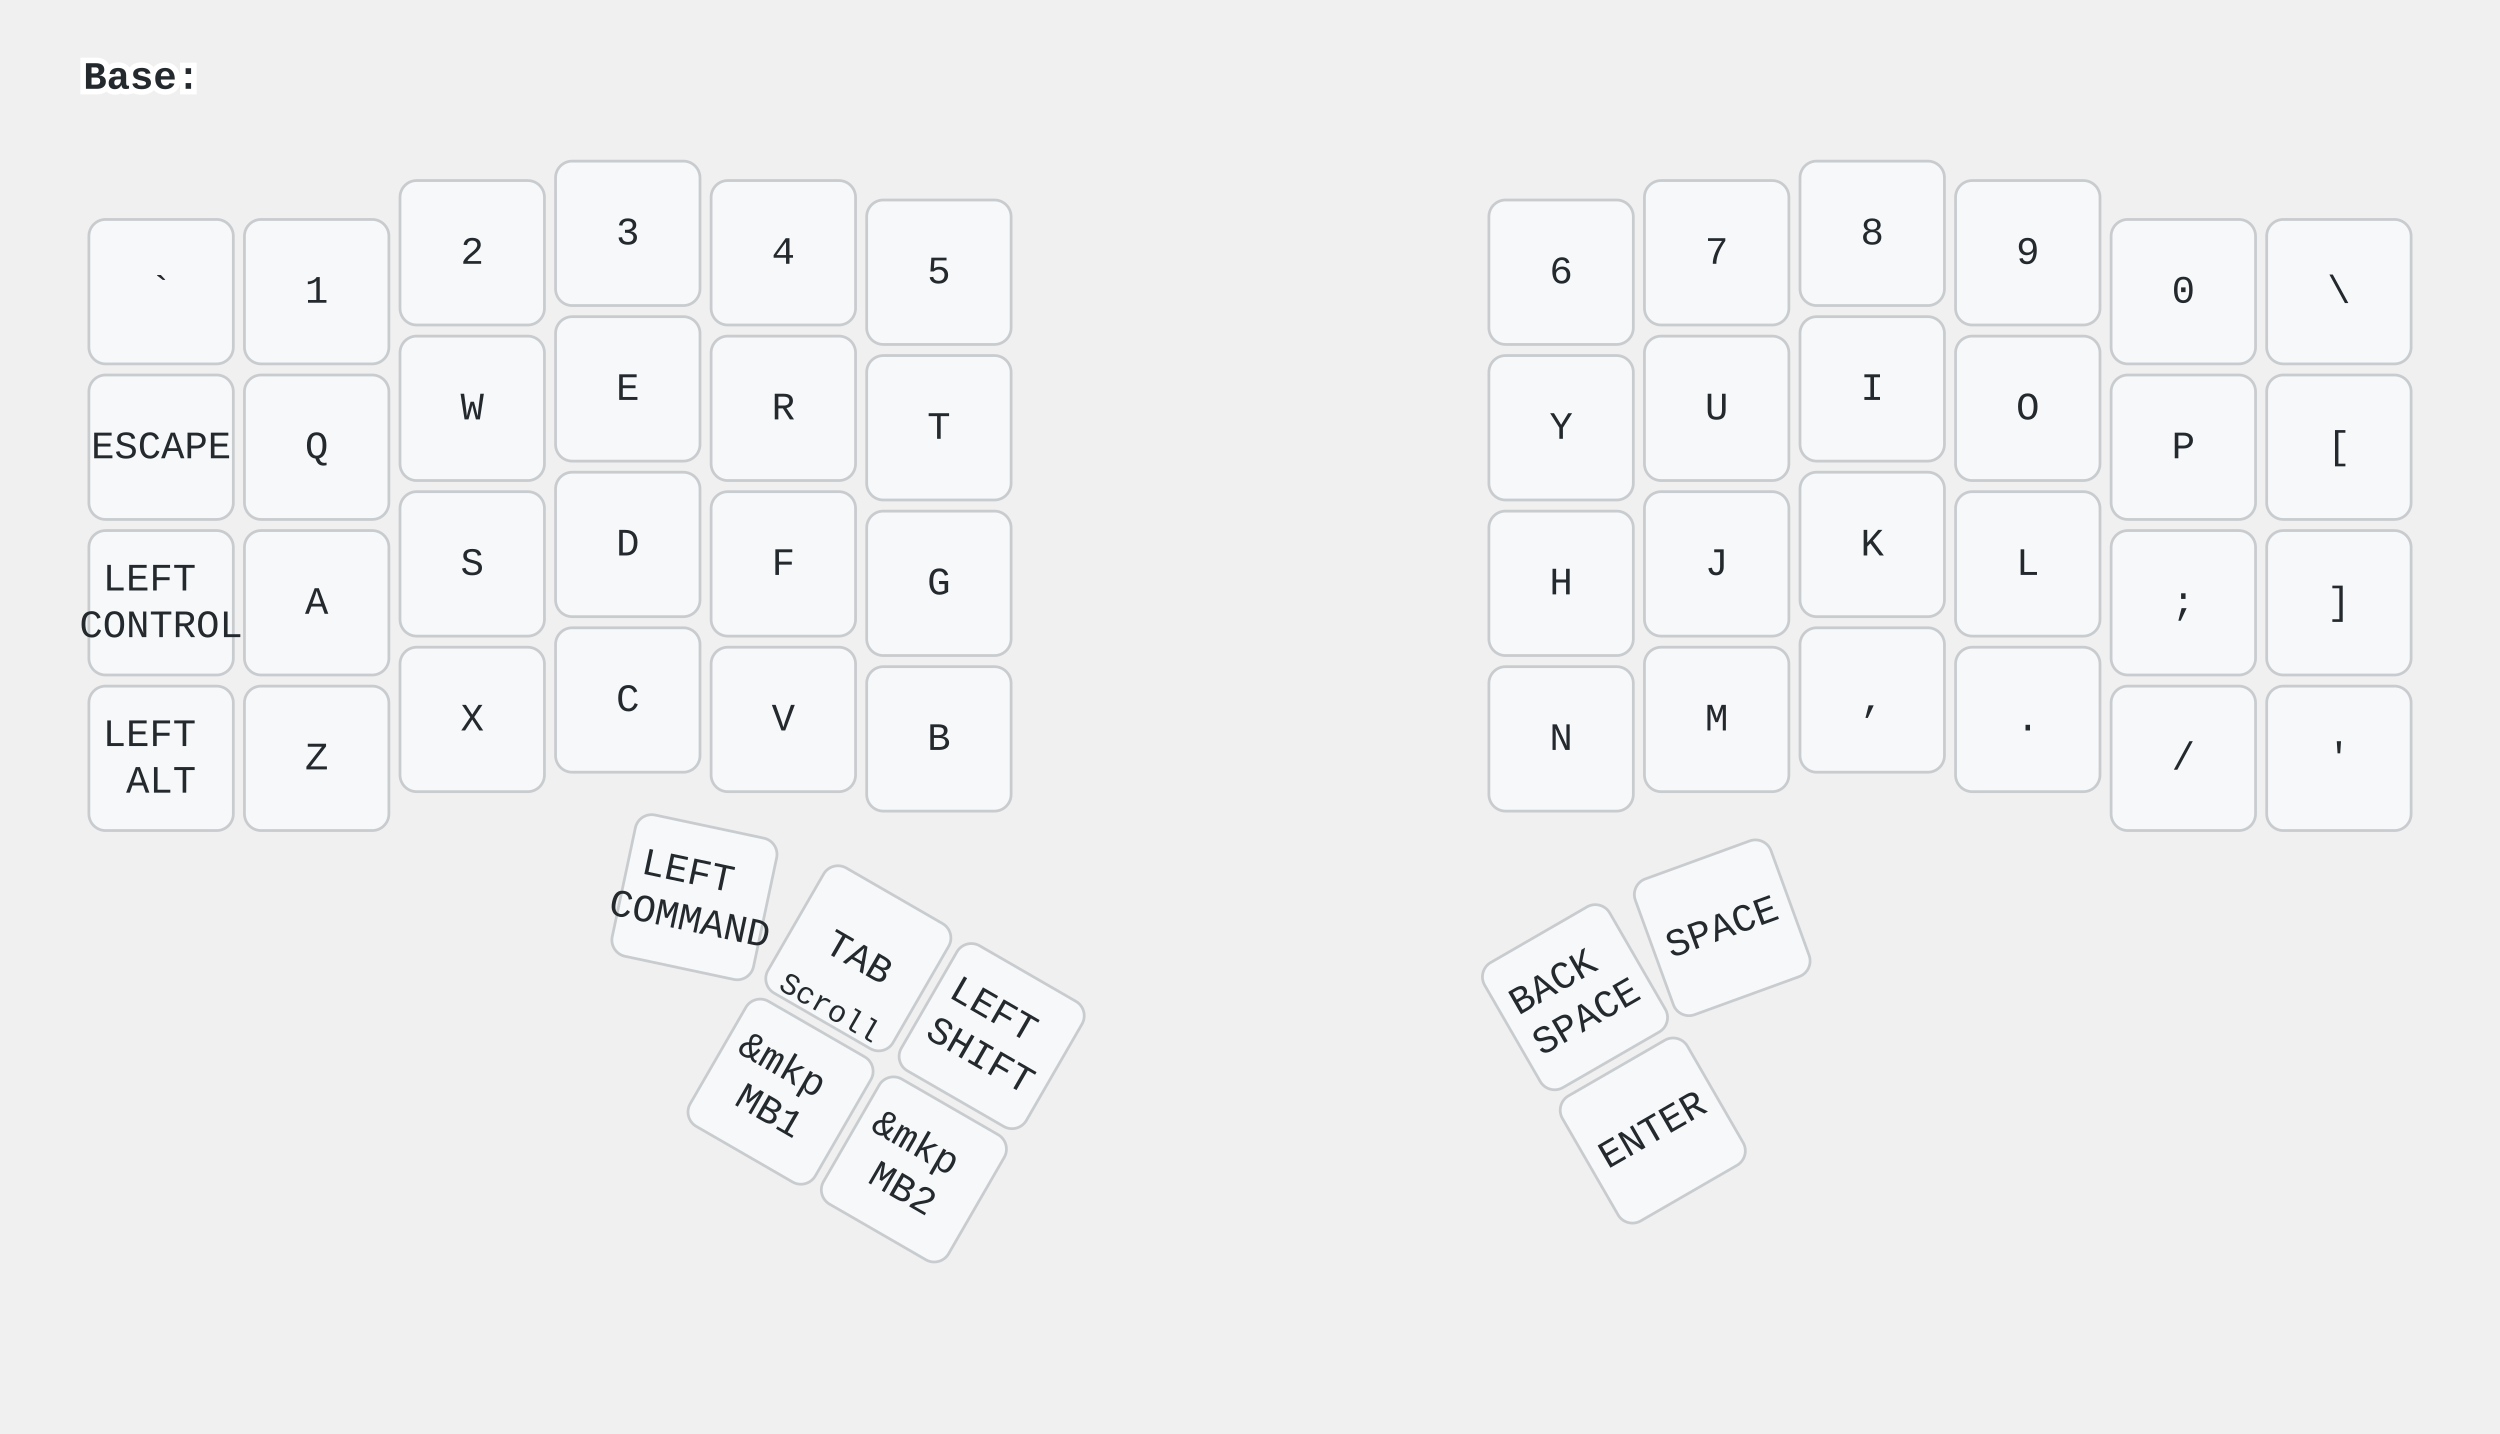
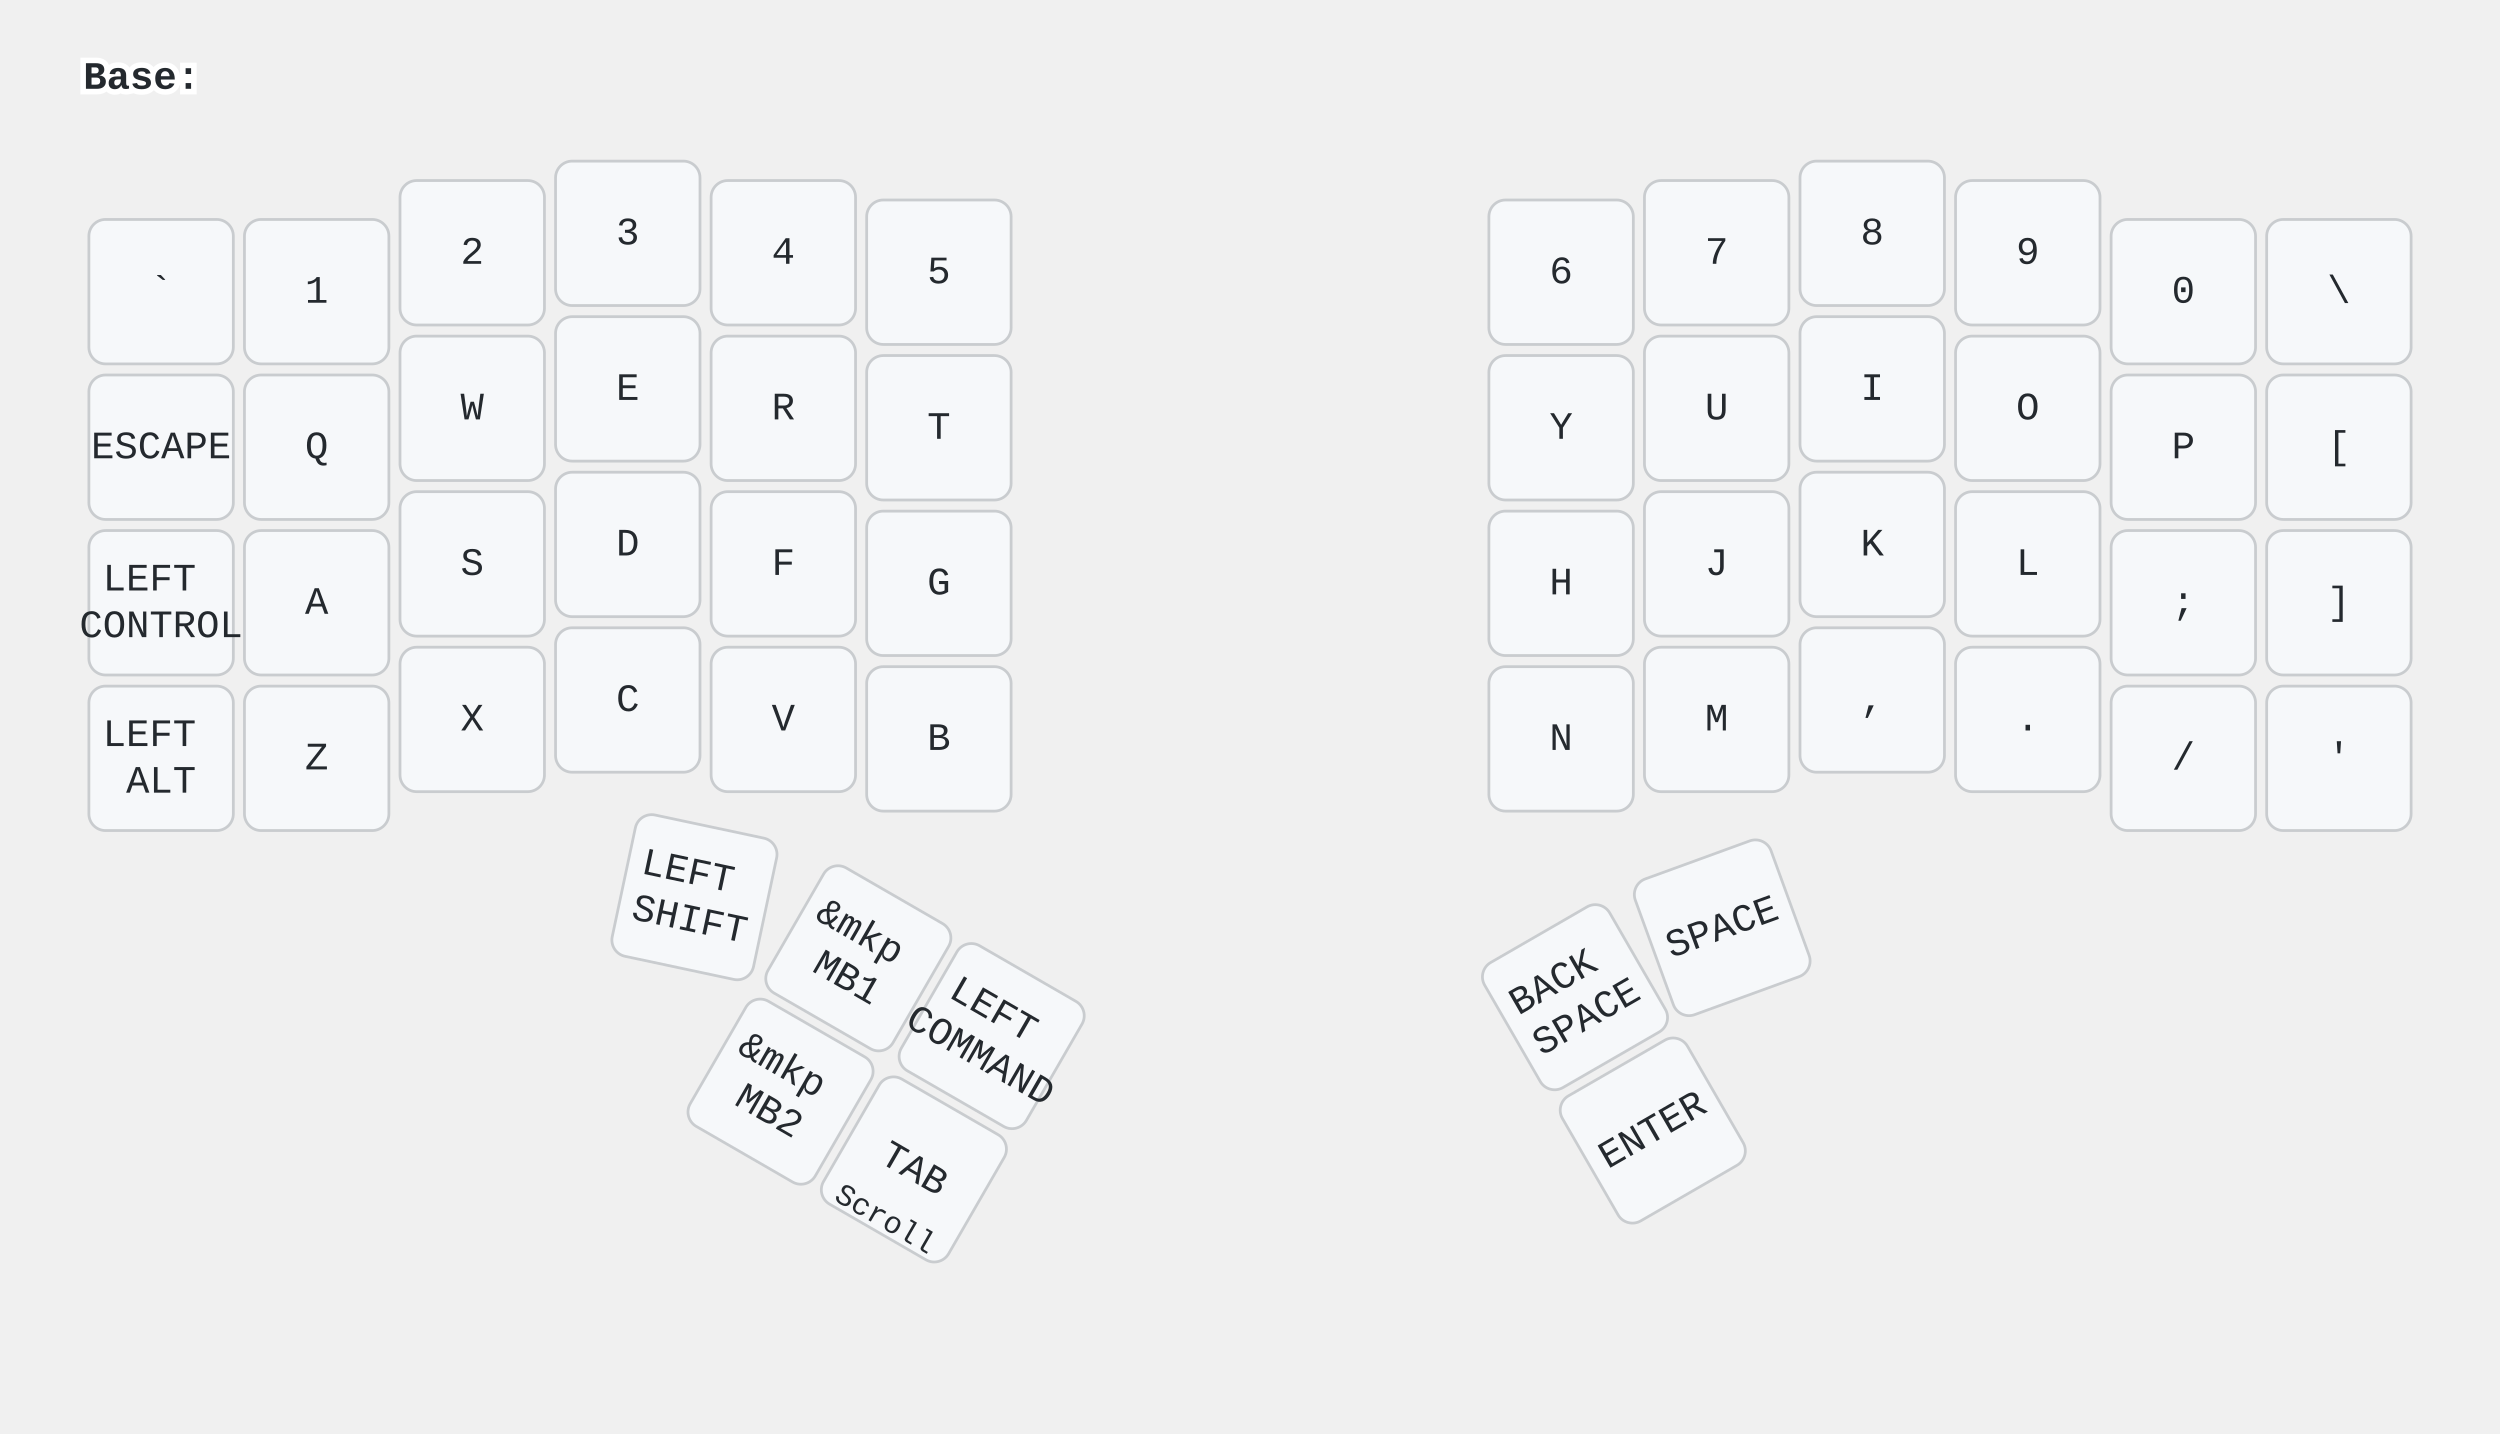
<svg xmlns="http://www.w3.org/2000/svg" width="900" height="516" viewBox="0 0 900 516" class="keymap">
  <style>/* inherit to force styles through use tags */
svg path {
    fill: inherit;
}

/* font and background color specifications */
svg.keymap {
    font-family: SFMono-Regular,Consolas,Liberation Mono,Menlo,monospace;
    font-size: 14px;
    font-kerning: normal;
    text-rendering: optimizeLegibility;
    fill: #24292e;
}

/* default key styling */
rect.key {
    fill: #f6f8fa;
}

rect.key, rect.combo {
    stroke: #c9cccf;
    stroke-width: 1;
}

/* default key side styling, only used is draw_key_sides is set */
rect.side {
    filter: brightness(90%);
}

/* color accent for combo boxes */
rect.combo, rect.combo-separate {
    fill: #cdf;
}

/* color accent for held keys */
rect.held, rect.combo.held {
    fill: #fdd;
}

/* color accent for ghost (optional) keys */
rect.ghost, rect.combo.ghost {
    stroke-dasharray: 4, 4;
    stroke-width: 2;
}

text {
    text-anchor: middle;
    dominant-baseline: middle;
}

/* styling for layer labels */
text.label {
    font-weight: bold;
    text-anchor: start;
    stroke: white;
    stroke-width: 4;
    paint-order: stroke;
}

/* styling for optional footer */
text.footer {
    text-anchor: end;
    dominant-baseline: auto;
    stroke: white;
    stroke-width: 4;
    paint-order: stroke;
}

/* styling for combo tap, and key non-tap label text */
text.combo, text.hold, text.shifted, text.left, text.right, text.tl, text.tr, text.bl, text.br {
    font-size: 11px;
}

text.hold, text.bl, text.br {
    text-anchor: middle;
    dominant-baseline: auto;
}

text.shifted, text.tl, text.tr {
    text-anchor: middle;
    dominant-baseline: hanging;
}

text.left, text.tl, text.bl {
    text-anchor: start;
}

text.right, text.tr, text.br {
    text-anchor: end;
}

text.layer-activator {
    text-decoration: underline;
}

/* styling for hold/shifted label text in combo box */
text.combo.hold, text.combo.shifted, text.combo.left, text.combo.right {
    font-size: 8px;
}

/* lighter symbol for transparent keys */
text.trans {
    fill: #7b7e81;
}

/* styling for combo dendrons */
path.combo {
    stroke-width: 1;
    stroke: gray;
    fill: none;
}

/* Start Tabler Icons Cleanup */
/* cannot use height/width with glyphs */
.icon-tabler &gt; path {
    fill: inherit;
    stroke: inherit;
    stroke-width: 2;
}
/* hide tabler's default box */
.icon-tabler &gt; path[stroke="none"][fill="none"] {
    visibility: hidden;
}
/* End Tabler Icons Cleanup */

@media (prefers-color-scheme: dark) {
svg.keymap { fill: #d1d6db; }
rect.key { fill: #3f4750; }
rect.key, rect.combo { stroke: #60666c; }
rect.combo, rect.combo-separate { fill: #1f3d7a; }
rect.held, rect.combo.held { fill: #854747; }
text.label, text.footer { stroke: black; }
text.trans { fill: #7e8184; }
path.combo { stroke: #7f7f7f; }

}</style>
  <g transform="translate(30, 0)" class="layer-Base">
    <text x="0" y="28" class="label" id="Base">Base:</text>
    <g transform="translate(0, 56)">
      <g transform="translate(28, 49)" class="key keypos-0">
        <rect rx="6" ry="6" x="-26" y="-26" width="52" height="52" class="key" />
        <text x="0" y="0" class="key tap">`</text>
      </g>
      <g transform="translate(84, 49)" class="key keypos-1">
        <rect rx="6" ry="6" x="-26" y="-26" width="52" height="52" class="key" />
        <text x="0" y="0" class="key tap">1</text>
      </g>
      <g transform="translate(140, 35)" class="key keypos-2">
        <rect rx="6" ry="6" x="-26" y="-26" width="52" height="52" class="key" />
        <text x="0" y="0" class="key tap">2</text>
      </g>
      <g transform="translate(196, 28)" class="key keypos-3">
        <rect rx="6" ry="6" x="-26" y="-26" width="52" height="52" class="key" />
        <text x="0" y="0" class="key tap">3</text>
      </g>
      <g transform="translate(252, 35)" class="key keypos-4">
        <rect rx="6" ry="6" x="-26" y="-26" width="52" height="52" class="key" />
        <text x="0" y="0" class="key tap">4</text>
      </g>
      <g transform="translate(308, 42)" class="key keypos-5">
        <rect rx="6" ry="6" x="-26" y="-26" width="52" height="52" class="key" />
        <text x="0" y="0" class="key tap">5</text>
      </g>
      <g transform="translate(532, 42)" class="key keypos-6">
        <rect rx="6" ry="6" x="-26" y="-26" width="52" height="52" class="key" />
        <text x="0" y="0" class="key tap">6</text>
      </g>
      <g transform="translate(588, 35)" class="key keypos-7">
        <rect rx="6" ry="6" x="-26" y="-26" width="52" height="52" class="key" />
        <text x="0" y="0" class="key tap">7</text>
      </g>
      <g transform="translate(644, 28)" class="key keypos-8">
        <rect rx="6" ry="6" x="-26" y="-26" width="52" height="52" class="key" />
        <text x="0" y="0" class="key tap">8</text>
      </g>
      <g transform="translate(700, 35)" class="key keypos-9">
        <rect rx="6" ry="6" x="-26" y="-26" width="52" height="52" class="key" />
        <text x="0" y="0" class="key tap">9</text>
      </g>
      <g transform="translate(756, 49)" class="key keypos-10">
        <rect rx="6" ry="6" x="-26" y="-26" width="52" height="52" class="key" />
        <text x="0" y="0" class="key tap">0</text>
      </g>
      <g transform="translate(812, 49)" class="key keypos-11">
        <rect rx="6" ry="6" x="-26" y="-26" width="52" height="52" class="key" />
        <text x="0" y="0" class="key tap">\</text>
      </g>
      <g transform="translate(28, 105)" class="key keypos-12">
        <rect rx="6" ry="6" x="-26" y="-26" width="52" height="52" class="key" />
        <text x="0" y="0" class="key tap">ESCAPE</text>
      </g>
      <g transform="translate(84, 105)" class="key keypos-13">
        <rect rx="6" ry="6" x="-26" y="-26" width="52" height="52" class="key" />
        <text x="0" y="0" class="key tap">Q</text>
      </g>
      <g transform="translate(140, 91)" class="key keypos-14">
        <rect rx="6" ry="6" x="-26" y="-26" width="52" height="52" class="key" />
        <text x="0" y="0" class="key tap">W</text>
      </g>
      <g transform="translate(196, 84)" class="key keypos-15">
        <rect rx="6" ry="6" x="-26" y="-26" width="52" height="52" class="key" />
        <text x="0" y="0" class="key tap">E</text>
      </g>
      <g transform="translate(252, 91)" class="key keypos-16">
        <rect rx="6" ry="6" x="-26" y="-26" width="52" height="52" class="key" />
        <text x="0" y="0" class="key tap">R</text>
      </g>
      <g transform="translate(308, 98)" class="key keypos-17">
        <rect rx="6" ry="6" x="-26" y="-26" width="52" height="52" class="key" />
        <text x="0" y="0" class="key tap">T</text>
      </g>
      <g transform="translate(532, 98)" class="key keypos-18">
        <rect rx="6" ry="6" x="-26" y="-26" width="52" height="52" class="key" />
        <text x="0" y="0" class="key tap">Y</text>
      </g>
      <g transform="translate(588, 91)" class="key keypos-19">
        <rect rx="6" ry="6" x="-26" y="-26" width="52" height="52" class="key" />
        <text x="0" y="0" class="key tap">U</text>
      </g>
      <g transform="translate(644, 84)" class="key keypos-20">
        <rect rx="6" ry="6" x="-26" y="-26" width="52" height="52" class="key" />
        <text x="0" y="0" class="key tap">I</text>
      </g>
      <g transform="translate(700, 91)" class="key keypos-21">
        <rect rx="6" ry="6" x="-26" y="-26" width="52" height="52" class="key" />
        <text x="0" y="0" class="key tap">O</text>
      </g>
      <g transform="translate(756, 105)" class="key keypos-22">
        <rect rx="6" ry="6" x="-26" y="-26" width="52" height="52" class="key" />
        <text x="0" y="0" class="key tap">P</text>
      </g>
      <g transform="translate(812, 105)" class="key keypos-23">
        <rect rx="6" ry="6" x="-26" y="-26" width="52" height="52" class="key" />
        <text x="0" y="0" class="key tap">[</text>
      </g>
      <g transform="translate(28, 161)" class="key keypos-24">
        <rect rx="6" ry="6" x="-26" y="-26" width="52" height="52" class="key" />
        <text x="0" y="0" class="key tap">
          <tspan x="0" dy="-0.6em">LEFT</tspan>
          <tspan x="0" dy="1.2em">CONTROL</tspan>
        </text>
      </g>
      <g transform="translate(84, 161)" class="key keypos-25">
        <rect rx="6" ry="6" x="-26" y="-26" width="52" height="52" class="key" />
        <text x="0" y="0" class="key tap">A</text>
      </g>
      <g transform="translate(140, 147)" class="key keypos-26">
        <rect rx="6" ry="6" x="-26" y="-26" width="52" height="52" class="key" />
        <text x="0" y="0" class="key tap">S</text>
      </g>
      <g transform="translate(196, 140)" class="key keypos-27">
        <rect rx="6" ry="6" x="-26" y="-26" width="52" height="52" class="key" />
        <text x="0" y="0" class="key tap">D</text>
      </g>
      <g transform="translate(252, 147)" class="key keypos-28">
        <rect rx="6" ry="6" x="-26" y="-26" width="52" height="52" class="key" />
        <text x="0" y="0" class="key tap">F</text>
      </g>
      <g transform="translate(308, 154)" class="key keypos-29">
        <rect rx="6" ry="6" x="-26" y="-26" width="52" height="52" class="key" />
        <text x="0" y="0" class="key tap">G</text>
      </g>
      <g transform="translate(532, 154)" class="key keypos-30">
        <rect rx="6" ry="6" x="-26" y="-26" width="52" height="52" class="key" />
        <text x="0" y="0" class="key tap">H</text>
      </g>
      <g transform="translate(588, 147)" class="key keypos-31">
        <rect rx="6" ry="6" x="-26" y="-26" width="52" height="52" class="key" />
        <text x="0" y="0" class="key tap">J</text>
      </g>
      <g transform="translate(644, 140)" class="key keypos-32">
        <rect rx="6" ry="6" x="-26" y="-26" width="52" height="52" class="key" />
        <text x="0" y="0" class="key tap">K</text>
      </g>
      <g transform="translate(700, 147)" class="key keypos-33">
        <rect rx="6" ry="6" x="-26" y="-26" width="52" height="52" class="key" />
        <text x="0" y="0" class="key tap">L</text>
      </g>
      <g transform="translate(756, 161)" class="key keypos-34">
        <rect rx="6" ry="6" x="-26" y="-26" width="52" height="52" class="key" />
        <text x="0" y="0" class="key tap">;</text>
      </g>
      <g transform="translate(812, 161)" class="key keypos-35">
        <rect rx="6" ry="6" x="-26" y="-26" width="52" height="52" class="key" />
        <text x="0" y="0" class="key tap">]</text>
      </g>
      <g transform="translate(28, 217)" class="key keypos-36">
        <rect rx="6" ry="6" x="-26" y="-26" width="52" height="52" class="key" />
        <text x="0" y="0" class="key tap">
          <tspan x="0" dy="-0.6em">LEFT</tspan>
          <tspan x="0" dy="1.2em">ALT</tspan>
        </text>
      </g>
      <g transform="translate(84, 217)" class="key keypos-37">
        <rect rx="6" ry="6" x="-26" y="-26" width="52" height="52" class="key" />
        <text x="0" y="0" class="key tap">Z</text>
      </g>
      <g transform="translate(140, 203)" class="key keypos-38">
        <rect rx="6" ry="6" x="-26" y="-26" width="52" height="52" class="key" />
        <text x="0" y="0" class="key tap">X</text>
      </g>
      <g transform="translate(196, 196)" class="key keypos-39">
        <rect rx="6" ry="6" x="-26" y="-26" width="52" height="52" class="key" />
        <text x="0" y="0" class="key tap">C</text>
      </g>
      <g transform="translate(252, 203)" class="key keypos-40">
        <rect rx="6" ry="6" x="-26" y="-26" width="52" height="52" class="key" />
        <text x="0" y="0" class="key tap">V</text>
      </g>
      <g transform="translate(308, 210)" class="key keypos-41">
        <rect rx="6" ry="6" x="-26" y="-26" width="52" height="52" class="key" />
        <text x="0" y="0" class="key tap">B</text>
      </g>
      <g transform="translate(532, 210)" class="key keypos-42">
        <rect rx="6" ry="6" x="-26" y="-26" width="52" height="52" class="key" />
        <text x="0" y="0" class="key tap">N</text>
      </g>
      <g transform="translate(588, 203)" class="key keypos-43">
        <rect rx="6" ry="6" x="-26" y="-26" width="52" height="52" class="key" />
        <text x="0" y="0" class="key tap">M</text>
      </g>
      <g transform="translate(644, 196)" class="key keypos-44">
        <rect rx="6" ry="6" x="-26" y="-26" width="52" height="52" class="key" />
        <text x="0" y="0" class="key tap">,</text>
      </g>
      <g transform="translate(700, 203)" class="key keypos-45">
        <rect rx="6" ry="6" x="-26" y="-26" width="52" height="52" class="key" />
        <text x="0" y="0" class="key tap">.</text>
      </g>
      <g transform="translate(756, 217)" class="key keypos-46">
        <rect rx="6" ry="6" x="-26" y="-26" width="52" height="52" class="key" />
        <text x="0" y="0" class="key tap">/</text>
      </g>
      <g transform="translate(812, 217)" class="key keypos-47">
        <rect rx="6" ry="6" x="-26" y="-26" width="52" height="52" class="key" />
        <text x="0" y="0" class="key tap">'</text>
      </g>
      <g transform="translate(220, 267) rotate(12.0)" class="key keypos-48">
        <rect rx="6" ry="6" x="-26" y="-26" width="52" height="52" class="key" />
        <text x="0" y="0" class="key tap">
          <tspan x="0" dy="-0.6em">LEFT</tspan>
+           <tspan x="0" dy="1.2em">SHIFT</tspan>
+         </text>
+       </g>
+       <g transform="translate(279, 289) rotate(30.0)" class="key keypos-49">
+         <rect rx="6" ry="6" x="-26" y="-26" width="52" height="52" class="key" />
+         <text x="0" y="0" class="key tap">
+           <tspan x="0" dy="-0.6em">&amp;mkp</tspan>
+           <tspan x="0" dy="1.2em">MB1</tspan>
+         </text>
+       </g>
+       <g transform="translate(327, 317) rotate(30.0)" class="key keypos-50">
+         <rect rx="6" ry="6" x="-26" y="-26" width="52" height="52" class="key" />
+         <text x="0" y="0" class="key tap">
+           <tspan x="0" dy="-0.6em">LEFT</tspan>
          <tspan x="0" dy="1.2em">COMMAND</tspan>
        </text>
      </g>
-       <g transform="translate(279, 289) rotate(30.0)" class="key keypos-49">
+       <g transform="translate(537, 303) rotate(-30.0)" class="key keypos-51">
+         <rect rx="6" ry="6" x="-26" y="-26" width="52" height="52" class="key" />
+         <text x="0" y="0" class="key tap">
+           <tspan x="0" dy="-0.6em">BACK</tspan>
+           <tspan x="0" dy="1.2em">SPACE</tspan>
+         </text>
+       </g>
+       <g transform="translate(590, 278) rotate(-20.0)" class="key keypos-52">
+         <rect rx="6" ry="6" x="-26" y="-26" width="52" height="52" class="key" />
+         <text x="0" y="0" class="key tap">SPACE</text>
+       </g>
+       <g transform="translate(251, 337) rotate(30.0)" class="key keypos-53">
+         <rect rx="6" ry="6" x="-26" y="-26" width="52" height="52" class="key" />
+         <text x="0" y="0" class="key tap">
+           <tspan x="0" dy="-0.6em">&amp;mkp</tspan>
+           <tspan x="0" dy="1.2em">MB2</tspan>
+         </text>
+       </g>
+       <g transform="translate(299, 365) rotate(30.0)" class="key keypos-54">
        <rect rx="6" ry="6" x="-26" y="-26" width="52" height="52" class="key" />
        <text x="0" y="0" class="key tap">TAB</text>
        <text x="0" y="24" class="key hold">Scroll</text>
-       </g>
-       <g transform="translate(327, 317) rotate(30.0)" class="key keypos-50">
-         <rect rx="6" ry="6" x="-26" y="-26" width="52" height="52" class="key" />
-         <text x="0" y="0" class="key tap">
-           <tspan x="0" dy="-0.6em">LEFT</tspan>
-           <tspan x="0" dy="1.2em">SHIFT</tspan>
-         </text>
-       </g>
-       <g transform="translate(537, 303) rotate(-30.0)" class="key keypos-51">
-         <rect rx="6" ry="6" x="-26" y="-26" width="52" height="52" class="key" />
-         <text x="0" y="0" class="key tap">
-           <tspan x="0" dy="-0.6em">BACK</tspan>
-           <tspan x="0" dy="1.2em">SPACE</tspan>
-         </text>
-       </g>
-       <g transform="translate(590, 278) rotate(-20.0)" class="key keypos-52">
-         <rect rx="6" ry="6" x="-26" y="-26" width="52" height="52" class="key" />
-         <text x="0" y="0" class="key tap">SPACE</text>
-       </g>
-       <g transform="translate(251, 337) rotate(30.0)" class="key keypos-53">
-         <rect rx="6" ry="6" x="-26" y="-26" width="52" height="52" class="key" />
-         <text x="0" y="0" class="key tap">
-           <tspan x="0" dy="-0.6em">&amp;mkp</tspan>
-           <tspan x="0" dy="1.2em">MB1</tspan>
-         </text>
-       </g>
-       <g transform="translate(299, 365) rotate(30.0)" class="key keypos-54">
-         <rect rx="6" ry="6" x="-26" y="-26" width="52" height="52" class="key" />
-         <text x="0" y="0" class="key tap">
-           <tspan x="0" dy="-0.6em">&amp;mkp</tspan>
-           <tspan x="0" dy="1.2em">MB2</tspan>
-         </text>
      </g>
      <g transform="translate(565, 351) rotate(-30.0)" class="key keypos-55">
        <rect rx="6" ry="6" x="-26" y="-26" width="52" height="52" class="key" />
        <text x="0" y="0" class="key tap">ENTER</text>
      </g>
    </g>
  </g>
</svg>
